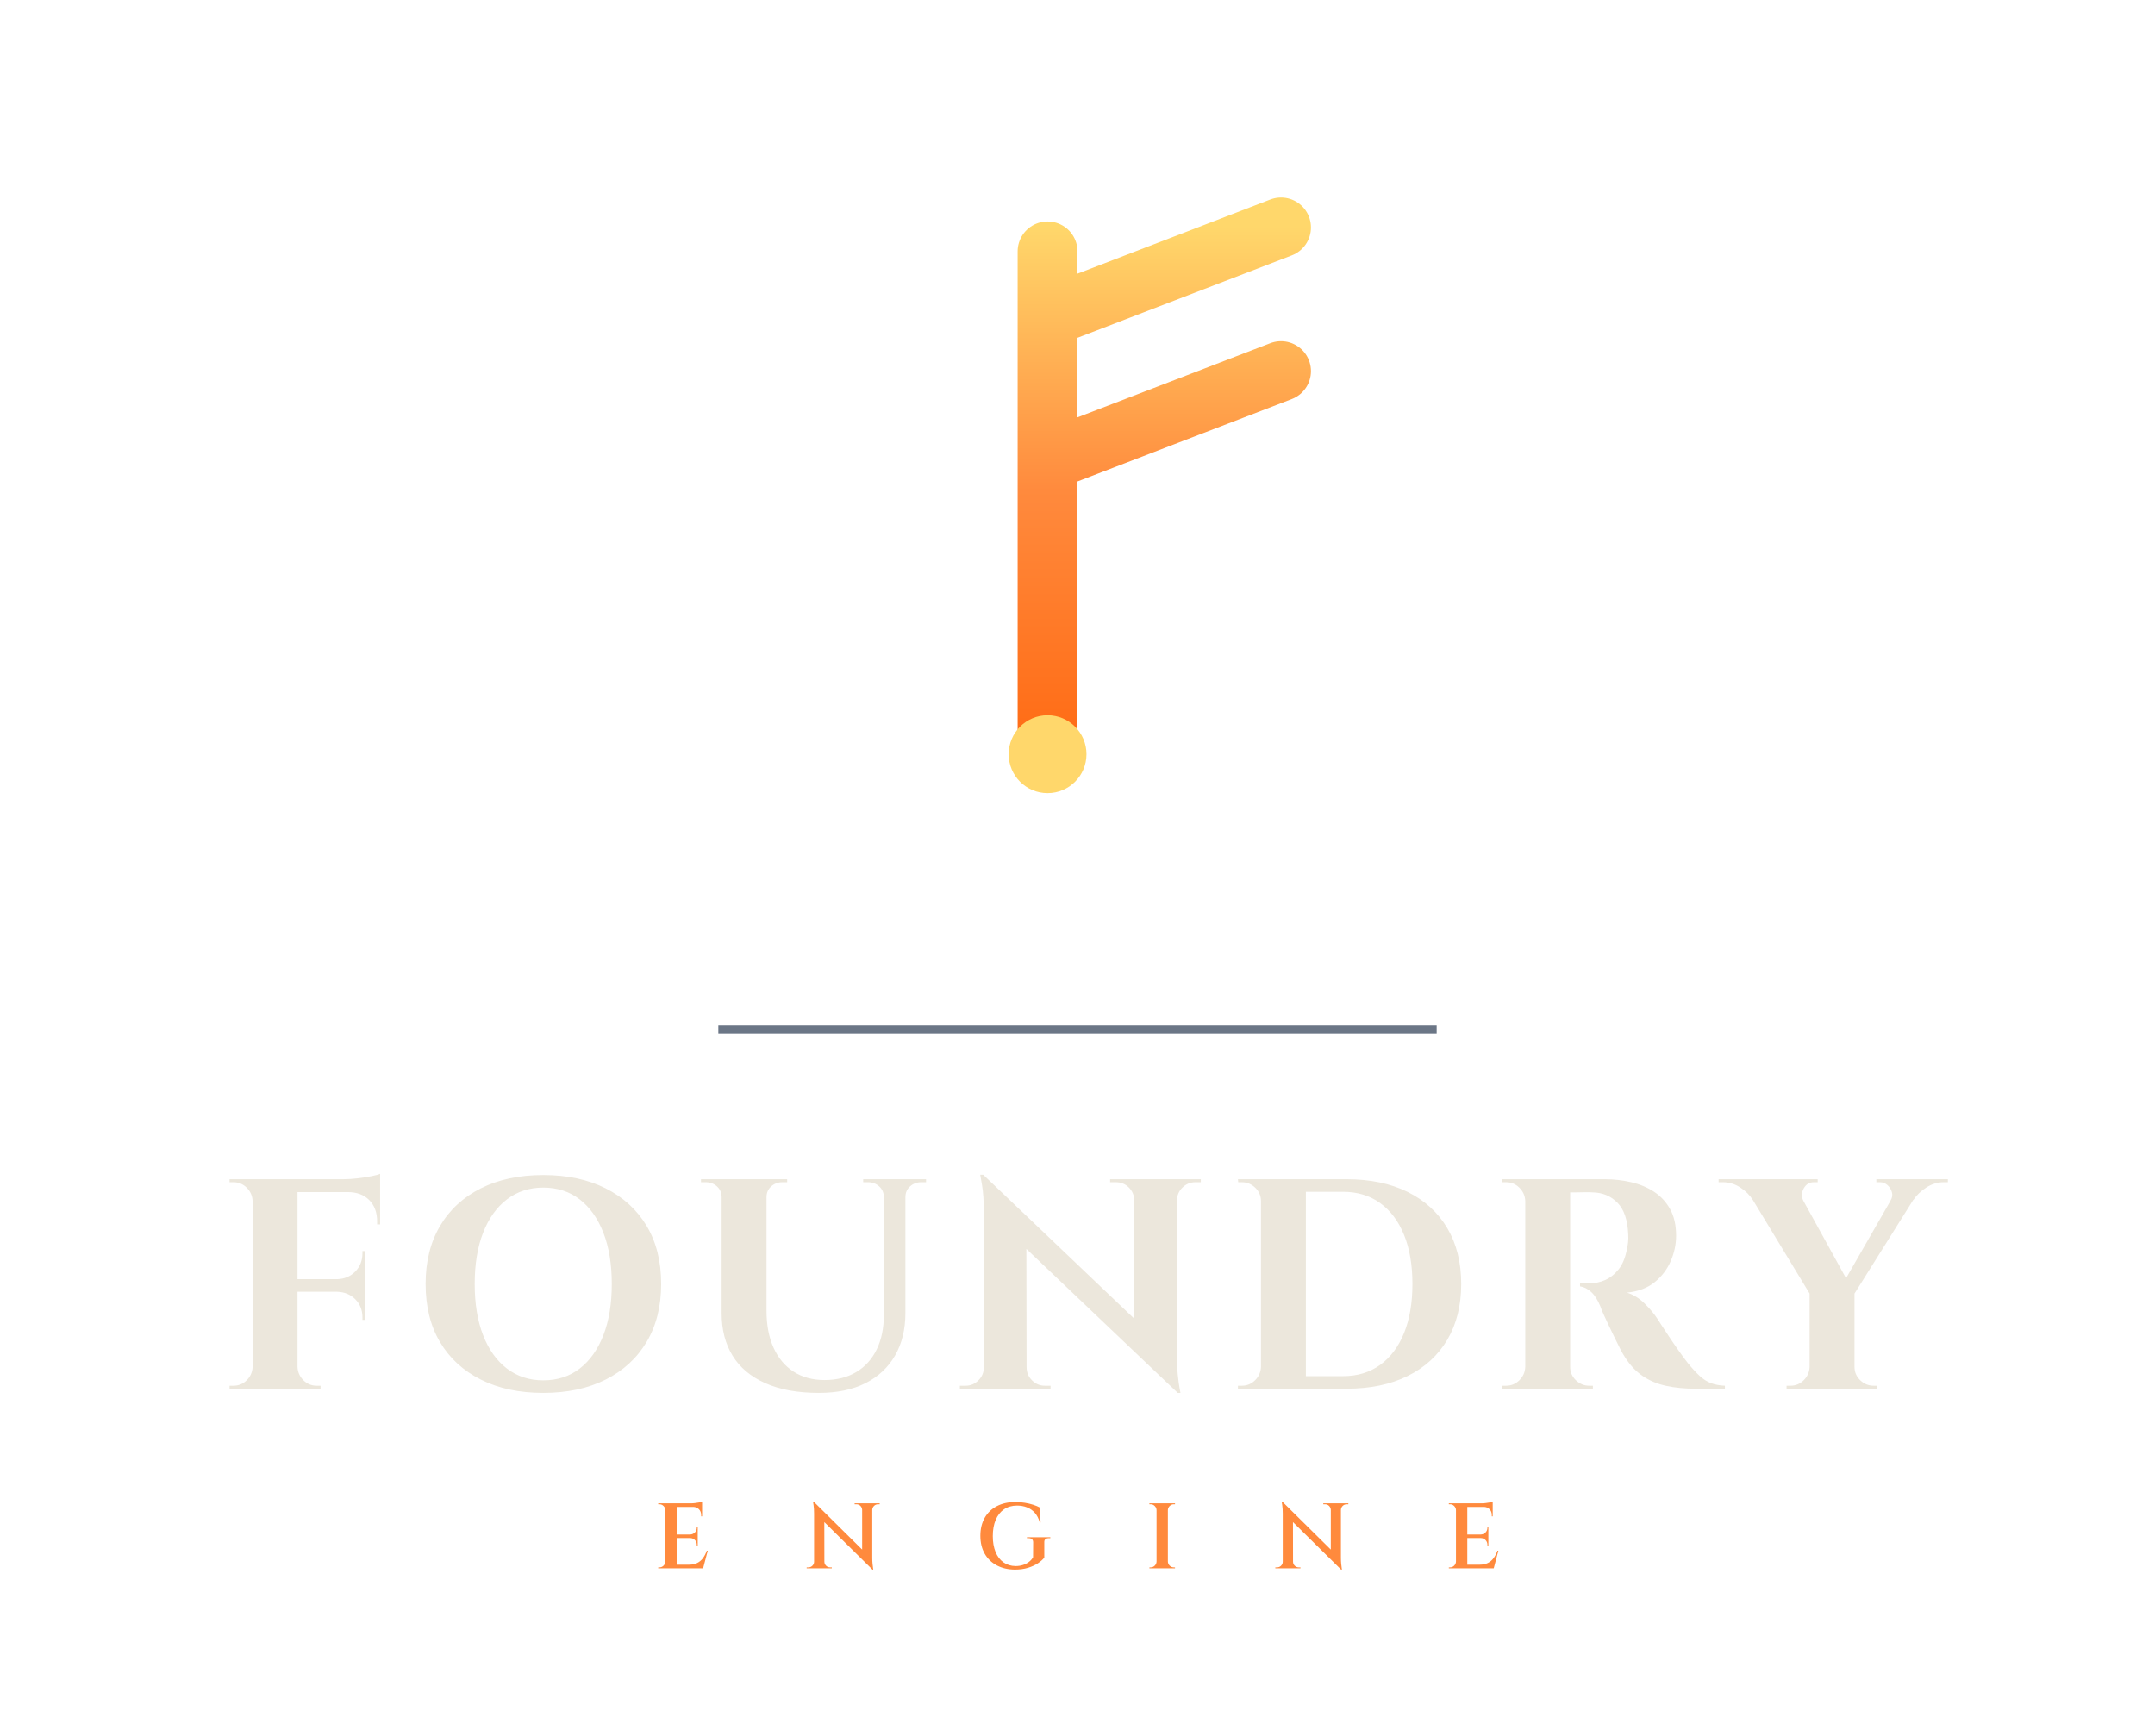
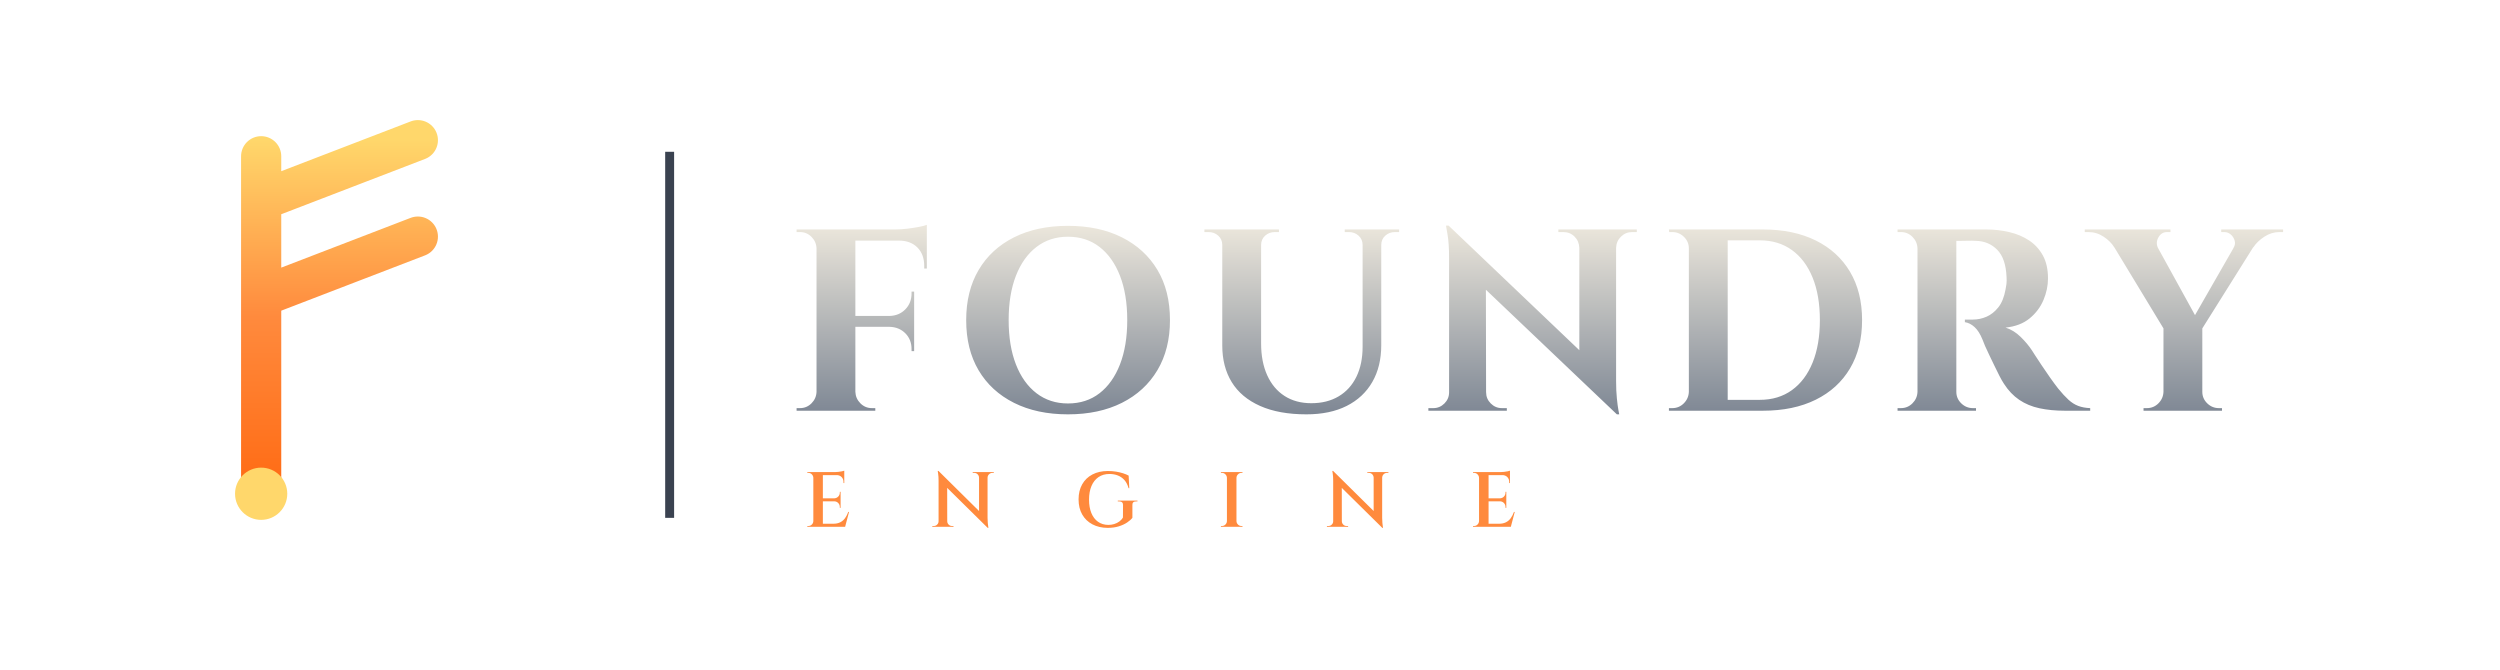
- <svg xmlns="http://www.w3.org/2000/svg" aria-label="Foundry Engine" viewBox="0 0 360 290">
+ <svg xmlns="http://www.w3.org/2000/svg" aria-label="Foundry Engine" viewBox="0 0 560 150">
  <defs>
    <linearGradient id="a" x1="0" x2="0" y1="0" y2="1">
      <stop offset="0" stop-color="#ffd76b" />
      <stop offset=".5" stop-color="#ff8a3d" />
      <stop offset="1" stop-color="#ff6a13" />
    </linearGradient>
+     <linearGradient id="b" x1="0" x2="0" y1="0" y2="1">
+       <stop offset="0" stop-color="#ece7dc" />
+       <stop offset="1" stop-color="#7e8794" />
+     </linearGradient>
  </defs>
-   <g transform="translate(130 22)">
+   <g transform="matrix(.9 0 0 .9 18 17)">
    <path fill="none" stroke="url(#a)" stroke-linecap="round" stroke-linejoin="round" stroke-width="10" d="M45 20 45 104M45 31 84 16M45 55 84 40" />
    <circle cx="45" cy="104" r="6.5" fill="#ffd76b" />
  </g>
-   <path stroke="#6b7686" stroke-width="1.5" d="M120 172 240 172" />
-   <path fill="#ece7dc" d="M 11.9 -70 L 26.9 -70 L 26.9 0 L 11.9 0 L 11.9 -70 M 26.6 -36.6 L 49.6 -36.6 L 49.6 -32.4 L 26.6 -32.4 L 26.6 -36.6 M 26.6 -70 L 54.5 -70 L 54.5 -65.7 L 26.6 -65.7 L 26.6 -70 M 40.1 -32.6 L 49.6 -32.6 L 49.6 -23 L 48.6 -23 L 48.6 -23.8 Q 48.6 -27.5 46.2 -29.9 Q 43.8 -32.3 40.1 -32.4 L 40.1 -32.4 L 40.1 -32.6 M 48.6 -46 L 49.6 -46 L 49.6 -36.4 L 40.1 -36.4 L 40.1 -36.6 Q 43.8 -36.7 46.2 -39.15 Q 48.6 -41.6 48.6 -45.3 L 48.6 -45.3 L 48.6 -46 M 43.7 -66 L 54.5 -66 L 54.5 -54.9 L 53.5 -54.9 L 53.5 -55.9 Q 53.5 -60.4 50.85 -63.05 Q 48.2 -65.7 43.7 -65.7 L 43.7 -65.7 L 43.7 -66 M 54.5 -71.8 L 54.5 -71.8 L 54.5 -68.9 L 42.3 -70 Q 44.5 -70 46.95 -70.3 Q 49.4 -70.6 51.5 -71 Q 53.6 -71.4 54.5 -71.8 M 11.9 -7.3 L 12.2 -7.3 L 12.2 0 L 4.2 0 L 4.2 -1 Q 4.2 -1 4.85 -1 Q 5.5 -1 5.5 -1 L 5.5 -1 Q 8.1 -1 9.95 -2.85 Q 11.8 -4.7 11.9 -7.3 L 11.9 -7.3 M 12.2 -70 L 12.2 -62.7 L 11.9 -62.7 Q 11.8 -65.3 9.95 -67.15 Q 8.1 -69 5.5 -69 L 5.5 -69 Q 5.5 -69 4.85 -69 Q 4.2 -69 4.2 -69 L 4.2 -69 L 4.2 -70 L 12.2 -70 M 26.6 0 L 26.6 -7.3 L 26.9 -7.3 Q 27 -4.7 28.85 -2.85 Q 30.7 -1 33.3 -1 L 33.3 -1 Q 33.3 -1 33.9 -1 Q 34.5 -1 34.6 -1 L 34.6 -1 L 34.6 0 L 26.6 0 M 109 -71.4 L 109 -71.4 Q 121 -71.4 129.85 -66.95 Q 138.7 -62.5 143.55 -54.4 Q 148.4 -46.3 148.4 -35 L 148.4 -35 Q 148.4 -23.8 143.55 -15.65 Q 138.7 -7.5 129.85 -3.05 Q 121 1.4 109 1.4 L 109 1.4 Q 97 1.4 88.15 -3.05 Q 79.3 -7.5 74.5 -15.6 Q 69.7 -23.7 69.7 -35 L 69.7 -35 Q 69.7 -46.2 74.5 -54.35 Q 79.3 -62.5 88.15 -66.95 Q 97 -71.4 109 -71.4 M 109 -2.8 L 109 -2.8 Q 116.1 -2.8 121.2 -6.75 Q 126.3 -10.7 129.1 -17.9 Q 131.9 -25.1 131.9 -35 L 131.9 -35 Q 131.9 -44.9 129.1 -52.1 Q 126.3 -59.3 121.2 -63.25 Q 116.1 -67.2 109 -67.2 L 109 -67.2 Q 102 -67.2 96.85 -63.25 Q 91.7 -59.3 88.9 -52.1 Q 86.1 -44.9 86.1 -35 L 86.1 -35 Q 86.1 -25.1 88.9 -17.9 Q 91.7 -10.7 96.85 -6.75 Q 102 -2.8 109 -2.8 M 168.6 -70 L 183.6 -70 L 183.6 -26 Q 183.6 -18.9 185.95 -13.7 Q 188.3 -8.5 192.65 -5.7 Q 197 -2.9 203 -2.9 L 203 -2.9 Q 209.1 -2.9 213.55 -5.55 Q 218 -8.2 220.4 -13.1 Q 222.8 -18 222.8 -24.7 L 222.8 -24.7 L 222.8 -70 L 230 -70 L 230 -25.3 Q 230 -17.1 226.55 -11.1 Q 223.1 -5.1 216.65 -1.85 Q 210.2 1.4 201.1 1.4 L 201.1 1.4 Q 190.5 1.4 183.2 -1.85 Q 175.9 -5.1 172.25 -11.05 Q 168.6 -17 168.6 -25.2 L 168.6 -25.2 L 168.6 -70 M 161.7 -70 L 168.9 -70 L 168.9 -64 L 168.6 -64 Q 168.6 -66.2 167.05 -67.6 Q 165.5 -69 163.3 -69 L 163.3 -69 Q 163.3 -69 162.5 -69 Q 161.7 -69 161.7 -69 L 161.7 -69 L 161.7 -70 M 183.4 -70 L 190.5 -70 L 190.5 -69 Q 190.5 -69 189.7 -69 Q 188.9 -69 188.9 -69 L 188.9 -69 Q 186.7 -69 185.15 -67.6 Q 183.6 -66.2 183.6 -64 L 183.6 -64 L 183.4 -64 L 183.4 -70 M 215.9 -70 L 223.1 -70 L 223.1 -64 L 222.8 -64 Q 222.8 -66.2 221.25 -67.6 Q 219.7 -69 217.5 -69 L 217.5 -69 Q 217.5 -69 216.7 -69 Q 215.9 -69 215.9 -69 L 215.9 -69 L 215.9 -70 M 229.8 -70 L 236.9 -70 L 236.9 -69 Q 236.9 -69 236.1 -69 Q 235.3 -69 235.3 -69 L 235.3 -69 Q 233.1 -69 231.55 -67.6 Q 230 -66.2 230 -64 L 230 -64 L 229.8 -64 L 229.8 -70 M 257.2 -59.3 L 256 -71.5 L 319.8 -10.7 L 321 1.4 L 257.2 -59.3 M 256.2 -7.1 L 256.5 -7.1 L 256.5 0 L 248.2 0 L 248.2 -1 Q 248.2 -1 249.1 -1 Q 250 -1 250.1 -1 L 250.1 -1 Q 252.6 -1 254.4 -2.8 Q 256.2 -4.6 256.2 -7.1 L 256.2 -7.1 M 270.2 -7.1 L 270.5 -7.1 Q 270.5 -4.6 272.3 -2.8 Q 274.1 -1 276.6 -1 L 276.6 -1 Q 276.7 -1 277.6 -1 Q 278.5 -1 278.5 -1 L 278.5 -1 L 278.5 0 L 270.2 0 L 270.2 -7.1 M 255 -71.5 L 256 -71.5 L 270.4 -56.2 L 270.5 0 L 256.2 0 L 256.2 -59 Q 256.2 -64.6 255.6 -68.05 Q 255 -71.5 255 -71.5 L 255 -71.5 M 306.5 -70 L 320.7 -70 L 320.7 -11.4 Q 320.7 -7.7 321 -4.75 Q 321.3 -1.8 321.6 -0.2 Q 321.9 1.4 321.9 1.4 L 321.9 1.4 L 321 1.4 L 306.5 -14.8 L 306.5 -70 M 320.4 -70 L 328.7 -70 L 328.7 -69 Q 328.7 -69 327.8 -69 Q 326.9 -69 326.9 -69 L 326.9 -69 Q 324.4 -69 322.6 -67.25 Q 320.8 -65.5 320.7 -62.9 L 320.7 -62.9 L 320.4 -62.9 L 320.4 -70 M 298.4 -69 L 298.4 -70 L 306.7 -70 L 306.7 -62.9 L 306.5 -62.9 Q 306.4 -65.5 304.65 -67.25 Q 302.9 -69 300.3 -69 L 300.3 -69 Q 300.3 -69 299.4 -69 Q 298.5 -69 298.4 -69 L 298.4 -69 M 352.5 -70 L 377.4 -70 Q 389.2 -70 397.8 -65.75 Q 406.4 -61.5 411.05 -53.65 Q 415.7 -45.8 415.7 -35 L 415.7 -35 Q 415.7 -24.2 411.05 -16.35 Q 406.4 -8.5 397.8 -4.25 Q 389.2 0 377.4 0 L 377.4 0 L 353.6 0 L 353.5 -4.2 Q 356.4 -4.2 359.55 -4.2 Q 362.7 -4.2 365.7 -4.2 Q 368.7 -4.2 371.05 -4.2 Q 373.4 -4.2 374.8 -4.2 Q 376.2 -4.2 376.2 -4.2 L 376.2 -4.2 Q 383.4 -4.2 388.6 -7.95 Q 393.8 -11.7 396.6 -18.6 Q 399.4 -25.5 399.4 -35 L 399.4 -35 Q 399.4 -44.5 396.6 -51.4 Q 393.8 -58.3 388.6 -62.05 Q 383.4 -65.8 376.2 -65.8 L 376.2 -65.8 Q 376.2 -65.8 374.75 -65.8 Q 373.3 -65.8 370.8 -65.8 Q 368.3 -65.8 365.2 -65.8 Q 362.1 -65.8 358.8 -65.8 Q 355.5 -65.8 352.5 -65.8 L 352.5 -65.8 L 352.5 -70 M 348.8 -70 L 363.8 -70 L 363.8 0 L 348.8 0 L 348.8 -70 M 348.8 -7.3 L 349.1 -7.3 L 349.1 0 L 341.1 0 L 341.1 -1 Q 341.1 -1 341.75 -1 Q 342.4 -1 342.4 -1 L 342.4 -1 Q 345 -1 346.85 -2.85 Q 348.7 -4.7 348.8 -7.3 L 348.8 -7.3 M 349.1 -70 L 349.1 -62.7 L 348.8 -62.7 Q 348.8 -65.3 346.9 -67.15 Q 345 -69 342.4 -69 L 342.4 -69 Q 342.4 -69 341.8 -69 Q 341.2 -69 341.2 -69 L 341.2 -69 L 341.1 -70 L 349.1 -70 M 450.8 -70 L 450.8 -70 L 463.7 -70 Q 468.2 -70 472.5 -69 Q 476.8 -68 480.15 -65.8 Q 483.5 -63.6 485.5 -60 Q 487.5 -56.4 487.5 -51.1 L 487.5 -51.1 Q 487.5 -46.9 485.75 -42.75 Q 484 -38.6 480.4 -35.65 Q 476.8 -32.7 471.1 -32.1 L 471.1 -32.1 Q 474.3 -31.1 476.95 -28.5 Q 479.6 -25.9 481.3 -23.3 L 481.3 -23.3 Q 481.4 -23.1 482.45 -21.5 Q 483.5 -19.9 485.05 -17.55 Q 486.6 -15.2 488.3 -12.8 Q 490 -10.4 491.4 -8.6 L 491.4 -8.6 Q 493.6 -5.9 495.4 -4.25 Q 497.2 -2.6 499.2 -1.85 Q 501.2 -1.1 503.8 -1 L 503.8 -1 L 503.8 0 L 494 0 Q 488.6 0 484.2 -0.95 Q 479.8 -1.9 476.4 -4.2 Q 473 -6.5 470.5 -10.4 L 470.5 -10.4 Q 469.7 -11.6 468.75 -13.45 Q 467.8 -15.3 466.8 -17.4 Q 465.8 -19.5 464.85 -21.45 Q 463.9 -23.4 463.2 -25 Q 462.5 -26.6 462.2 -27.5 L 462.2 -27.5 Q 460.9 -30.7 459.15 -32.3 Q 457.4 -33.9 455.4 -34.2 L 455.4 -34.2 L 455.4 -35.2 Q 455.7 -35.2 456.6 -35.2 Q 457.5 -35.2 458.5 -35.2 L 458.5 -35.2 Q 461.2 -35.2 463.75 -36.3 Q 466.3 -37.4 468.3 -39.9 Q 470.3 -42.4 471.1 -46.8 L 471.1 -46.8 Q 471.3 -47.7 471.45 -48.9 Q 471.6 -50.1 471.5 -51.6 L 471.5 -51.6 Q 471.2 -58.8 467.9 -62.15 Q 464.6 -65.5 459.7 -65.6 L 459.7 -65.6 Q 458.3 -65.7 456.65 -65.65 Q 455 -65.6 453.65 -65.6 Q 452.3 -65.6 451.8 -65.6 L 451.8 -65.6 Q 451.8 -65.7 451.55 -66.75 Q 451.3 -67.8 451.05 -68.9 Q 450.8 -70 450.8 -70 M 437.1 -70 L 452.1 -70 L 452.1 0 L 437.1 0 L 437.1 -70 M 437.1 -7.3 L 437.4 -7.3 L 437.4 0 L 429.4 0 L 429.4 -1 Q 429.5 -1 430.05 -1 Q 430.6 -1 430.7 -1 L 430.7 -1 Q 433.3 -1 435.15 -2.85 Q 437 -4.7 437.1 -7.3 L 437.1 -7.3 M 437.4 -70 L 437.4 -62.7 L 437.1 -62.7 Q 437 -65.3 435.15 -67.15 Q 433.3 -69 430.7 -69 L 430.7 -69 Q 430.6 -69 430.05 -69 Q 429.5 -69 429.4 -69 L 429.4 -69 L 429.4 -70 L 437.4 -70 M 451.8 0 L 451.8 -7.3 L 452.1 -7.3 Q 452.1 -4.7 454 -2.85 Q 455.9 -1 458.5 -1 L 458.5 -1 Q 458.7 -1 459.2 -1 Q 459.7 -1 459.7 -1 L 459.7 -1 L 459.7 0 L 451.8 0 M 509 -69.9 L 526.1 -69.9 L 546.6 -32.7 L 532.4 -31.3 L 509 -69.9 M 532.1 -32.2 L 547.1 -32.2 L 547.1 0 L 532.1 0 L 532.1 -32.2 M 541 -31.2 L 563.2 -69.9 L 571 -69.9 L 546.1 -30.2 L 541 -31.2 M 566.8 -63.1 L 559.1 -62.8 Q 560 -64.2 559.6 -65.65 Q 559.2 -67.1 558.1 -68.05 Q 557 -69 555.6 -69 L 555.6 -69 Q 555.6 -69 555 -69 Q 554.4 -69 554.4 -69 L 554.4 -69 L 554.4 -70 L 578.3 -70 L 578.3 -69 L 576.9 -69 Q 573.8 -69 571.05 -67.2 Q 568.3 -65.4 566.8 -63.1 L 566.8 -63.1 M 530 -62.8 L 530 -62.8 L 513.1 -63.1 Q 511.7 -65.4 509 -67.2 Q 506.3 -69 503.1 -69 L 503.1 -69 L 501.7 -69 L 501.7 -70 L 534.8 -70 L 534.8 -69 Q 534.8 -69 534.15 -69 Q 533.5 -69 533.5 -69 L 533.5 -69 Q 531.3 -69 530.15 -66.95 Q 529 -64.9 530 -62.8 M 532.1 -7.3 L 532.4 -7.3 L 532.4 0 L 524.4 0 L 524.4 -1 Q 524.4 -1 525 -1 Q 525.6 -1 525.7 -1 L 525.7 -1 Q 528.3 -1 530.15 -2.85 Q 532 -4.7 532.1 -7.3 L 532.1 -7.3 M 546.8 0 L 546.8 -7.3 L 547.1 -7.3 Q 547.1 -4.7 549 -2.85 Q 550.9 -1 553.5 -1 L 553.5 -1 Q 553.5 -1 554.1 -1 Q 554.7 -1 554.7 -1 L 554.7 -1 L 554.7 0 L 546.8 0" transform="matrix(.5 0 0 .5 36.25 232)" />
-   <path fill="#ff8a3d" d="M 12.5 -70 L 24.7 -70 L 24.7 0 L 12.5 0 L 12.5 -70 M 24.4 -3.9 L 51.2 -3.9 L 52.9 0 L 24.4 0 L 24.4 -3.9 M 24.4 -36.4 L 47.4 -36.4 L 47.4 -32.6 L 24.4 -32.6 L 24.4 -36.4 M 24.4 -70 L 52.1 -70 L 52.1 -66.1 L 24.4 -66.1 L 24.4 -70 M 57.2 -19 L 58.2 -19 L 53.2 0 L 34.5 0 L 38.1 -3.9 Q 43.2 -3.9 46.9 -5.75 Q 50.6 -7.6 53.1 -11.05 Q 55.6 -14.5 57.2 -19 L 57.2 -19 M 39.1 -32.8 L 47.4 -32.8 L 47.4 -24.2 L 46.4 -24.2 L 46.4 -25.3 Q 46.4 -28.4 44.3 -30.5 Q 42.2 -32.6 39.1 -32.6 L 39.1 -32.6 L 39.1 -32.8 M 46.4 -44.8 L 47.4 -44.8 L 47.4 -36.2 L 39.1 -36.2 L 39.1 -36.4 Q 42.2 -36.5 44.3 -38.6 Q 46.4 -40.7 46.4 -43.8 L 46.4 -43.8 L 46.4 -44.8 M 42.3 -66.4 L 52.1 -66.4 L 52.1 -56 L 51.1 -56 L 51.1 -57.4 Q 51.1 -61.2 48.7 -63.65 Q 46.3 -66.1 42.3 -66.2 L 42.3 -66.2 L 42.3 -66.4 M 52.1 -71.8 L 52.1 -71.8 L 52.1 -68.9 L 39.9 -70 Q 42.1 -70 44.55 -70.3 Q 47 -70.6 49.1 -71 Q 51.2 -71.4 52.1 -71.8 M 12.5 -7.3 L 12.8 -7.3 L 12.8 0 L 4.8 0 L 4.8 -1 Q 4.8 -1 5.45 -1 Q 6.1 -1 6.1 -1 L 6.1 -1 Q 8.7 -1 10.55 -2.85 Q 12.4 -4.7 12.5 -7.3 L 12.5 -7.3 M 12.8 -70 L 12.8 -62.7 L 12.5 -62.7 Q 12.4 -65.3 10.55 -67.15 Q 8.7 -69 6.1 -69 L 6.1 -69 Q 6.1 -69 5.45 -69 Q 4.8 -69 4.8 -69 L 4.8 -69 L 4.8 -70 L 12.8 -70 M 173.8 -59.7 L 172.7 -71.5 L 234.6 -10.3 L 235.7 1.4 L 173.8 -59.7 M 172.8 -7.1 L 173.1 -7.1 L 173.1 0 L 164.8 0 L 164.8 -1 Q 164.8 -1 165.7 -1 Q 166.6 -1 166.7 -1 L 166.7 -1 Q 169.2 -1 171 -2.8 Q 172.8 -4.6 172.8 -7.1 L 172.8 -7.1 M 183.6 -7.1 L 183.9 -7.1 Q 183.9 -4.6 185.7 -2.8 Q 187.5 -1 190 -1 L 190 -1 Q 190.1 -1 191 -1 Q 191.9 -1 191.9 -1 L 191.9 -1 L 191.9 0 L 183.6 0 L 183.6 -7.1 M 171.7 -71.5 L 172.7 -71.5 L 183.8 -59.4 L 183.9 0 L 172.8 0 L 172.8 -59 Q 172.8 -64.4 172.25 -67.95 Q 171.7 -71.5 171.7 -71.5 L 171.7 -71.5 M 224.6 -70 L 235.5 -70 L 235.5 -11.4 Q 235.5 -7.8 235.8 -4.9 Q 236.1 -2 236.35 -0.3 Q 236.6 1.4 236.6 1.4 L 236.6 1.4 L 235.7 1.4 L 224.6 -11.1 L 224.6 -70 M 235.2 -70 L 243.5 -70 L 243.5 -69 Q 243.5 -69 242.6 -69 Q 241.7 -69 241.7 -69 L 241.7 -69 Q 239.2 -69 237.4 -67.25 Q 235.6 -65.5 235.5 -62.9 L 235.5 -62.9 L 235.2 -62.9 L 235.2 -70 M 216.5 -69 L 216.5 -70 L 224.8 -70 L 224.8 -62.9 L 224.6 -62.9 Q 224.5 -65.5 222.75 -67.25 Q 221 -69 218.4 -69 L 218.4 -69 Q 218.4 -69 217.5 -69 Q 216.6 -69 216.5 -69 L 216.5 -69 M 420.9 -28 L 420.9 -28 L 420.9 -11.5 Q 418.6 -8.5 414.15 -5.5 Q 409.7 -2.5 403.4 -0.55 Q 397.1 1.4 389.1 1.4 L 389.1 1.4 Q 378.1 1.3 369.7 -3.15 Q 361.3 -7.6 356.65 -15.75 Q 352 -23.9 352 -35.1 L 352 -35.1 Q 352 -46.1 356.6 -54.3 Q 361.2 -62.5 369.7 -66.95 Q 378.2 -71.4 389.5 -71.4 L 389.5 -71.4 Q 395 -71.4 399.95 -70.6 Q 404.9 -69.8 409.05 -68.45 Q 413.2 -67.1 416.1 -65.5 L 416.1 -65.5 L 416.9 -49.4 L 416 -49.4 Q 414.2 -55.9 410.65 -59.85 Q 407.1 -63.8 402.2 -65.7 Q 397.3 -67.6 391.6 -67.6 L 391.6 -67.6 Q 383.3 -67.6 377.45 -63.55 Q 371.6 -59.5 368.5 -52.15 Q 365.4 -44.8 365.4 -34.7 L 365.4 -34.7 Q 365.4 -24.9 368.35 -17.65 Q 371.3 -10.4 376.85 -6.45 Q 382.4 -2.5 390 -2.4 L 390 -2.4 Q 394 -2.4 397.6 -3.5 Q 401.2 -4.6 404.15 -6.75 Q 407.1 -8.9 408.8 -11.9 L 408.8 -11.9 L 408.9 -28 Q 408.9 -32.5 403.8 -32.5 L 403.8 -32.5 L 402.2 -32.5 L 402.2 -33.5 L 427.4 -33.5 L 427.4 -32.5 L 425.9 -32.5 Q 420.7 -32.5 420.9 -28 M 541.9 -70 L 554.1 -70 L 554.1 0 L 541.9 0 L 541.9 -70 M 541.9 -7.3 L 542.2 -7.3 L 542.2 0 L 534.2 0 L 534.2 -1 Q 534.2 -1 534.85 -1 Q 535.5 -1 535.5 -1 L 535.5 -1 Q 538.1 -1 539.95 -2.85 Q 541.8 -4.7 541.9 -7.3 L 541.9 -7.3 M 542.2 -70 L 542.2 -62.7 L 541.9 -62.7 Q 541.8 -65.3 539.95 -67.15 Q 538.1 -69 535.5 -69 L 535.5 -69 Q 535.5 -69 534.85 -69 Q 534.2 -69 534.2 -69 L 534.2 -69 L 534.2 -70 L 542.2 -70 M 553.8 0 L 553.8 -7.3 L 554.1 -7.3 Q 554.2 -4.7 556.05 -2.85 Q 557.9 -1 560.5 -1 L 560.5 -1 Q 560.5 -1 561.1 -1 Q 561.7 -1 561.8 -1 L 561.8 -1 L 561.8 0 L 553.8 0 M 554.1 -62.7 L 553.8 -62.7 L 553.8 -70 L 561.8 -70 L 561.8 -69 Q 561.7 -69 561.1 -69 Q 560.5 -69 560.5 -69 L 560.5 -69 Q 557.9 -69 556.05 -67.15 Q 554.2 -65.3 554.1 -62.7 L 554.1 -62.7 M 678.9 -59.7 L 677.8 -71.5 L 739.7 -10.3 L 740.8 1.4 L 678.9 -59.7 M 677.9 -7.1 L 678.2 -7.1 L 678.2 0 L 669.9 0 L 669.9 -1 Q 669.9 -1 670.8 -1 Q 671.7 -1 671.8 -1 L 671.8 -1 Q 674.3 -1 676.1 -2.8 Q 677.9 -4.6 677.9 -7.1 L 677.9 -7.1 M 688.7 -7.1 L 689 -7.1 Q 689 -4.6 690.8 -2.8 Q 692.6 -1 695.1 -1 L 695.1 -1 Q 695.2 -1 696.1 -1 Q 697 -1 697 -1 L 697 -1 L 697 0 L 688.7 0 L 688.7 -7.1 M 676.8 -71.5 L 677.8 -71.5 L 688.9 -59.4 L 689 0 L 677.9 0 L 677.9 -59 Q 677.9 -64.4 677.35 -67.95 Q 676.8 -71.5 676.8 -71.5 L 676.8 -71.5 M 729.7 -70 L 740.6 -70 L 740.6 -11.4 Q 740.6 -7.8 740.9 -4.9 Q 741.2 -2 741.45 -0.3 Q 741.7 1.4 741.7 1.4 L 741.7 1.4 L 740.8 1.4 L 729.7 -11.1 L 729.7 -70 M 740.3 -70 L 748.6 -70 L 748.6 -69 Q 748.6 -69 747.7 -69 Q 746.8 -69 746.8 -69 L 746.8 -69 Q 744.3 -69 742.5 -67.25 Q 740.7 -65.5 740.6 -62.9 L 740.6 -62.9 L 740.3 -62.9 L 740.3 -70 M 721.6 -69 L 721.6 -70 L 729.9 -70 L 729.9 -62.9 L 729.7 -62.9 Q 729.6 -65.5 727.85 -67.25 Q 726.1 -69 723.5 -69 L 723.5 -69 Q 723.5 -69 722.6 -69 Q 721.7 -69 721.6 -69 L 721.6 -69 M 864.6 -70 L 876.8 -70 L 876.8 0 L 864.6 0 L 864.6 -70 M 876.5 -3.9 L 903.3 -3.9 L 905 0 L 876.5 0 L 876.5 -3.9 M 876.5 -36.4 L 899.5 -36.4 L 899.5 -32.6 L 876.5 -32.6 L 876.5 -36.4 M 876.5 -70 L 904.2 -70 L 904.2 -66.1 L 876.5 -66.1 L 876.5 -70 M 909.3 -19 L 910.3 -19 L 905.3 0 L 886.6 0 L 890.2 -3.9 Q 895.3 -3.9 899 -5.75 Q 902.7 -7.6 905.2 -11.05 Q 907.7 -14.5 909.3 -19 L 909.3 -19 M 891.2 -32.8 L 899.5 -32.8 L 899.5 -24.2 L 898.5 -24.2 L 898.5 -25.3 Q 898.5 -28.4 896.4 -30.5 Q 894.3 -32.6 891.2 -32.6 L 891.2 -32.6 L 891.2 -32.8 M 898.5 -44.8 L 899.5 -44.8 L 899.5 -36.2 L 891.2 -36.2 L 891.2 -36.4 Q 894.3 -36.5 896.4 -38.6 Q 898.5 -40.7 898.5 -43.8 L 898.5 -43.8 L 898.5 -44.8 M 894.4 -66.4 L 904.2 -66.4 L 904.2 -56 L 903.2 -56 L 903.2 -57.4 Q 903.2 -61.2 900.8 -63.65 Q 898.4 -66.1 894.4 -66.2 L 894.4 -66.2 L 894.4 -66.4 M 904.2 -71.8 L 904.2 -71.8 L 904.2 -68.9 L 892 -70 Q 894.2 -70 896.65 -70.3 Q 899.1 -70.6 901.2 -71 Q 903.3 -71.4 904.2 -71.8 M 864.6 -7.3 L 864.9 -7.3 L 864.9 0 L 856.9 0 L 856.9 -1 Q 856.9 -1 857.55 -1 Q 858.2 -1 858.2 -1 L 858.2 -1 Q 860.8 -1 862.65 -2.85 Q 864.5 -4.7 864.6 -7.3 L 864.6 -7.3 M 864.9 -70 L 864.9 -62.7 L 864.6 -62.7 Q 864.5 -65.3 862.65 -67.15 Q 860.8 -69 858.2 -69 L 858.2 -69 Q 858.2 -69 857.55 -69 Q 856.9 -69 856.9 -69 L 856.9 -69 L 856.9 -70 L 864.9 -70" transform="translate(109.212 262)scale(.155)" />
+   <path stroke="#3a4250" stroke-width="2" d="M150 34 150 116" />
+   <path fill="url(#b)" d="M 11.9 -70 L 26.9 -70 L 26.9 0 L 11.9 0 L 11.9 -70 M 26.6 -36.6 L 49.6 -36.6 L 49.6 -32.4 L 26.6 -32.4 L 26.6 -36.6 M 26.6 -70 L 54.5 -70 L 54.5 -65.7 L 26.6 -65.7 L 26.6 -70 M 40.1 -32.6 L 49.6 -32.6 L 49.6 -23 L 48.6 -23 L 48.6 -23.8 Q 48.6 -27.5 46.2 -29.9 Q 43.8 -32.3 40.1 -32.4 L 40.1 -32.4 L 40.1 -32.6 M 48.6 -46 L 49.6 -46 L 49.6 -36.4 L 40.1 -36.4 L 40.1 -36.6 Q 43.8 -36.7 46.2 -39.15 Q 48.6 -41.6 48.6 -45.3 L 48.6 -45.3 L 48.6 -46 M 43.7 -66 L 54.5 -66 L 54.5 -54.9 L 53.5 -54.9 L 53.5 -55.9 Q 53.5 -60.4 50.85 -63.05 Q 48.2 -65.7 43.7 -65.7 L 43.7 -65.7 L 43.7 -66 M 54.5 -71.8 L 54.5 -71.8 L 54.5 -68.9 L 42.3 -70 Q 44.5 -70 46.95 -70.3 Q 49.4 -70.6 51.5 -71 Q 53.6 -71.4 54.5 -71.8 M 11.9 -7.3 L 12.2 -7.3 L 12.2 0 L 4.2 0 L 4.2 -1 Q 4.2 -1 4.85 -1 Q 5.5 -1 5.5 -1 L 5.5 -1 Q 8.1 -1 9.95 -2.85 Q 11.8 -4.7 11.9 -7.3 L 11.9 -7.3 M 12.2 -70 L 12.2 -62.7 L 11.9 -62.7 Q 11.8 -65.3 9.95 -67.15 Q 8.1 -69 5.5 -69 L 5.5 -69 Q 5.5 -69 4.85 -69 Q 4.2 -69 4.2 -69 L 4.2 -69 L 4.2 -70 L 12.2 -70 M 26.6 0 L 26.6 -7.3 L 26.9 -7.3 Q 27 -4.7 28.85 -2.85 Q 30.7 -1 33.3 -1 L 33.3 -1 Q 33.3 -1 33.9 -1 Q 34.5 -1 34.6 -1 L 34.6 -1 L 34.6 0 L 26.6 0 M 109 -71.4 L 109 -71.4 Q 121 -71.4 129.85 -66.95 Q 138.7 -62.5 143.55 -54.4 Q 148.4 -46.3 148.4 -35 L 148.4 -35 Q 148.4 -23.8 143.55 -15.65 Q 138.7 -7.5 129.85 -3.05 Q 121 1.4 109 1.4 L 109 1.4 Q 97 1.4 88.15 -3.05 Q 79.3 -7.5 74.5 -15.6 Q 69.7 -23.7 69.7 -35 L 69.7 -35 Q 69.7 -46.2 74.5 -54.35 Q 79.3 -62.5 88.15 -66.95 Q 97 -71.4 109 -71.4 M 109 -2.8 L 109 -2.8 Q 116.1 -2.8 121.2 -6.75 Q 126.3 -10.7 129.1 -17.9 Q 131.9 -25.1 131.9 -35 L 131.9 -35 Q 131.9 -44.9 129.1 -52.1 Q 126.3 -59.3 121.2 -63.25 Q 116.1 -67.2 109 -67.2 L 109 -67.2 Q 102 -67.2 96.85 -63.25 Q 91.7 -59.3 88.9 -52.1 Q 86.1 -44.9 86.1 -35 L 86.1 -35 Q 86.1 -25.1 88.9 -17.9 Q 91.7 -10.7 96.85 -6.75 Q 102 -2.8 109 -2.8 M 168.6 -70 L 183.6 -70 L 183.6 -26 Q 183.6 -18.9 185.95 -13.7 Q 188.3 -8.5 192.65 -5.7 Q 197 -2.9 203 -2.9 L 203 -2.9 Q 209.1 -2.9 213.55 -5.55 Q 218 -8.2 220.4 -13.1 Q 222.8 -18 222.8 -24.7 L 222.8 -24.7 L 222.8 -70 L 230 -70 L 230 -25.3 Q 230 -17.1 226.55 -11.1 Q 223.1 -5.1 216.65 -1.85 Q 210.2 1.4 201.1 1.4 L 201.1 1.4 Q 190.5 1.4 183.2 -1.85 Q 175.9 -5.1 172.25 -11.05 Q 168.6 -17 168.6 -25.2 L 168.6 -25.2 L 168.6 -70 M 161.7 -70 L 168.9 -70 L 168.9 -64 L 168.6 -64 Q 168.6 -66.2 167.05 -67.6 Q 165.5 -69 163.3 -69 L 163.3 -69 Q 163.3 -69 162.5 -69 Q 161.7 -69 161.7 -69 L 161.7 -69 L 161.7 -70 M 183.4 -70 L 190.5 -70 L 190.5 -69 Q 190.5 -69 189.7 -69 Q 188.9 -69 188.9 -69 L 188.9 -69 Q 186.7 -69 185.15 -67.6 Q 183.6 -66.2 183.6 -64 L 183.6 -64 L 183.4 -64 L 183.4 -70 M 215.9 -70 L 223.1 -70 L 223.1 -64 L 222.8 -64 Q 222.8 -66.2 221.25 -67.6 Q 219.7 -69 217.5 -69 L 217.5 -69 Q 217.5 -69 216.7 -69 Q 215.9 -69 215.9 -69 L 215.9 -69 L 215.9 -70 M 229.8 -70 L 236.9 -70 L 236.9 -69 Q 236.9 -69 236.1 -69 Q 235.3 -69 235.3 -69 L 235.3 -69 Q 233.1 -69 231.55 -67.6 Q 230 -66.2 230 -64 L 230 -64 L 229.8 -64 L 229.8 -70 M 257.2 -59.3 L 256 -71.5 L 319.8 -10.7 L 321 1.4 L 257.2 -59.3 M 256.2 -7.1 L 256.5 -7.1 L 256.5 0 L 248.2 0 L 248.2 -1 Q 248.2 -1 249.1 -1 Q 250 -1 250.1 -1 L 250.1 -1 Q 252.6 -1 254.4 -2.8 Q 256.2 -4.6 256.2 -7.1 L 256.2 -7.1 M 270.2 -7.1 L 270.5 -7.1 Q 270.5 -4.6 272.3 -2.8 Q 274.1 -1 276.6 -1 L 276.6 -1 Q 276.7 -1 277.6 -1 Q 278.5 -1 278.5 -1 L 278.5 -1 L 278.5 0 L 270.2 0 L 270.2 -7.1 M 255 -71.5 L 256 -71.5 L 270.4 -56.2 L 270.5 0 L 256.2 0 L 256.2 -59 Q 256.2 -64.6 255.6 -68.05 Q 255 -71.5 255 -71.5 L 255 -71.5 M 306.5 -70 L 320.7 -70 L 320.7 -11.4 Q 320.7 -7.7 321 -4.75 Q 321.3 -1.8 321.6 -0.2 Q 321.9 1.4 321.9 1.4 L 321.9 1.4 L 321 1.4 L 306.5 -14.8 L 306.5 -70 M 320.4 -70 L 328.7 -70 L 328.7 -69 Q 328.7 -69 327.8 -69 Q 326.9 -69 326.9 -69 L 326.9 -69 Q 324.4 -69 322.6 -67.25 Q 320.8 -65.5 320.7 -62.9 L 320.7 -62.9 L 320.4 -62.9 L 320.4 -70 M 298.4 -69 L 298.4 -70 L 306.7 -70 L 306.7 -62.9 L 306.5 -62.9 Q 306.4 -65.5 304.65 -67.25 Q 302.9 -69 300.3 -69 L 300.3 -69 Q 300.3 -69 299.4 -69 Q 298.5 -69 298.4 -69 L 298.4 -69 M 352.5 -70 L 377.4 -70 Q 389.2 -70 397.8 -65.75 Q 406.4 -61.5 411.05 -53.65 Q 415.7 -45.8 415.7 -35 L 415.7 -35 Q 415.7 -24.2 411.05 -16.35 Q 406.4 -8.5 397.8 -4.25 Q 389.2 0 377.4 0 L 377.4 0 L 353.6 0 L 353.5 -4.2 Q 356.4 -4.2 359.55 -4.2 Q 362.7 -4.2 365.7 -4.2 Q 368.7 -4.2 371.05 -4.2 Q 373.4 -4.2 374.8 -4.2 Q 376.2 -4.2 376.2 -4.2 L 376.2 -4.2 Q 383.4 -4.2 388.6 -7.95 Q 393.8 -11.7 396.6 -18.6 Q 399.4 -25.5 399.4 -35 L 399.4 -35 Q 399.4 -44.5 396.6 -51.4 Q 393.8 -58.3 388.6 -62.05 Q 383.4 -65.8 376.2 -65.8 L 376.2 -65.8 Q 376.2 -65.8 374.75 -65.8 Q 373.3 -65.8 370.8 -65.8 Q 368.3 -65.8 365.2 -65.8 Q 362.1 -65.8 358.8 -65.8 Q 355.5 -65.8 352.5 -65.8 L 352.5 -65.8 L 352.5 -70 M 348.8 -70 L 363.8 -70 L 363.8 0 L 348.8 0 L 348.8 -70 M 348.8 -7.3 L 349.1 -7.3 L 349.1 0 L 341.1 0 L 341.1 -1 Q 341.1 -1 341.75 -1 Q 342.4 -1 342.4 -1 L 342.4 -1 Q 345 -1 346.85 -2.85 Q 348.7 -4.7 348.8 -7.3 L 348.8 -7.3 M 349.1 -70 L 349.1 -62.7 L 348.8 -62.7 Q 348.8 -65.3 346.9 -67.15 Q 345 -69 342.4 -69 L 342.4 -69 Q 342.4 -69 341.8 -69 Q 341.2 -69 341.2 -69 L 341.2 -69 L 341.1 -70 L 349.1 -70 M 450.8 -70 L 450.8 -70 L 463.7 -70 Q 468.2 -70 472.5 -69 Q 476.8 -68 480.15 -65.8 Q 483.5 -63.6 485.5 -60 Q 487.5 -56.4 487.5 -51.1 L 487.5 -51.1 Q 487.5 -46.9 485.75 -42.75 Q 484 -38.6 480.4 -35.65 Q 476.8 -32.7 471.1 -32.1 L 471.1 -32.1 Q 474.3 -31.1 476.95 -28.5 Q 479.6 -25.9 481.3 -23.3 L 481.3 -23.3 Q 481.4 -23.1 482.45 -21.5 Q 483.5 -19.9 485.05 -17.55 Q 486.6 -15.2 488.3 -12.8 Q 490 -10.4 491.4 -8.6 L 491.4 -8.6 Q 493.6 -5.9 495.4 -4.25 Q 497.2 -2.6 499.2 -1.85 Q 501.2 -1.1 503.8 -1 L 503.8 -1 L 503.8 0 L 494 0 Q 488.6 0 484.2 -0.95 Q 479.8 -1.9 476.4 -4.2 Q 473 -6.5 470.5 -10.4 L 470.5 -10.4 Q 469.7 -11.6 468.75 -13.45 Q 467.8 -15.3 466.8 -17.4 Q 465.8 -19.5 464.85 -21.45 Q 463.9 -23.4 463.2 -25 Q 462.5 -26.6 462.2 -27.5 L 462.2 -27.5 Q 460.9 -30.7 459.15 -32.3 Q 457.4 -33.9 455.4 -34.2 L 455.4 -34.2 L 455.4 -35.2 Q 455.7 -35.2 456.6 -35.2 Q 457.5 -35.2 458.5 -35.2 L 458.5 -35.2 Q 461.2 -35.2 463.75 -36.3 Q 466.3 -37.4 468.3 -39.9 Q 470.3 -42.4 471.1 -46.8 L 471.1 -46.8 Q 471.3 -47.7 471.45 -48.9 Q 471.6 -50.1 471.5 -51.6 L 471.5 -51.6 Q 471.2 -58.8 467.9 -62.15 Q 464.6 -65.5 459.7 -65.6 L 459.7 -65.6 Q 458.3 -65.7 456.65 -65.65 Q 455 -65.6 453.65 -65.6 Q 452.3 -65.6 451.8 -65.6 L 451.8 -65.6 Q 451.8 -65.7 451.55 -66.75 Q 451.3 -67.8 451.05 -68.9 Q 450.8 -70 450.8 -70 M 437.1 -70 L 452.1 -70 L 452.1 0 L 437.1 0 L 437.1 -70 M 437.1 -7.3 L 437.4 -7.3 L 437.4 0 L 429.4 0 L 429.4 -1 Q 429.5 -1 430.05 -1 Q 430.6 -1 430.7 -1 L 430.7 -1 Q 433.3 -1 435.15 -2.85 Q 437 -4.7 437.1 -7.3 L 437.1 -7.3 M 437.4 -70 L 437.4 -62.7 L 437.1 -62.7 Q 437 -65.3 435.15 -67.15 Q 433.3 -69 430.7 -69 L 430.7 -69 Q 430.6 -69 430.05 -69 Q 429.5 -69 429.4 -69 L 429.4 -69 L 429.4 -70 L 437.4 -70 M 451.8 0 L 451.8 -7.3 L 452.1 -7.3 Q 452.1 -4.7 454 -2.85 Q 455.9 -1 458.5 -1 L 458.5 -1 Q 458.7 -1 459.2 -1 Q 459.7 -1 459.7 -1 L 459.7 -1 L 459.7 0 L 451.8 0 M 509 -69.9 L 526.1 -69.9 L 546.6 -32.7 L 532.4 -31.3 L 509 -69.9 M 532.1 -32.2 L 547.1 -32.2 L 547.1 0 L 532.1 0 L 532.1 -32.2 M 541 -31.2 L 563.2 -69.9 L 571 -69.9 L 546.1 -30.2 L 541 -31.2 M 566.8 -63.1 L 559.1 -62.8 Q 560 -64.2 559.6 -65.65 Q 559.2 -67.1 558.1 -68.05 Q 557 -69 555.6 -69 L 555.6 -69 Q 555.6 -69 555 -69 Q 554.4 -69 554.4 -69 L 554.4 -69 L 554.4 -70 L 578.3 -70 L 578.3 -69 L 576.9 -69 Q 573.8 -69 571.05 -67.2 Q 568.3 -65.4 566.8 -63.1 L 566.8 -63.1 M 530 -62.8 L 530 -62.8 L 513.1 -63.1 Q 511.7 -65.4 509 -67.2 Q 506.3 -69 503.1 -69 L 503.1 -69 L 501.7 -69 L 501.7 -70 L 534.8 -70 L 534.8 -69 Q 534.8 -69 534.15 -69 Q 533.5 -69 533.5 -69 L 533.5 -69 Q 531.3 -69 530.15 -66.95 Q 529 -64.9 530 -62.8 M 532.1 -7.3 L 532.4 -7.3 L 532.4 0 L 524.4 0 L 524.4 -1 Q 524.4 -1 525 -1 Q 525.6 -1 525.7 -1 L 525.7 -1 Q 528.3 -1 530.15 -2.85 Q 532 -4.7 532.1 -7.3 L 532.1 -7.3 M 546.8 0 L 546.8 -7.3 L 547.1 -7.3 Q 547.1 -4.7 549 -2.85 Q 550.9 -1 553.5 -1 L 553.5 -1 Q 553.5 -1 554.1 -1 Q 554.7 -1 554.7 -1 L 554.7 -1 L 554.7 0 L 546.8 0" transform="matrix(.58 0 0 .58 176 92)" />
+   <path fill="#ff8a3d" d="M 12.5 -70 L 24.7 -70 L 24.7 0 L 12.5 0 L 12.5 -70 M 24.4 -3.9 L 51.2 -3.9 L 52.9 0 L 24.4 0 L 24.4 -3.9 M 24.4 -36.4 L 47.4 -36.4 L 47.4 -32.6 L 24.4 -32.6 L 24.4 -36.4 M 24.4 -70 L 52.1 -70 L 52.1 -66.1 L 24.4 -66.1 L 24.4 -70 M 57.2 -19 L 58.2 -19 L 53.2 0 L 34.5 0 L 38.1 -3.9 Q 43.2 -3.9 46.9 -5.75 Q 50.6 -7.6 53.1 -11.05 Q 55.6 -14.5 57.2 -19 L 57.2 -19 M 39.1 -32.8 L 47.4 -32.8 L 47.4 -24.2 L 46.4 -24.2 L 46.4 -25.3 Q 46.4 -28.4 44.3 -30.5 Q 42.2 -32.6 39.1 -32.6 L 39.1 -32.6 L 39.1 -32.8 M 46.4 -44.8 L 47.4 -44.8 L 47.4 -36.2 L 39.1 -36.2 L 39.1 -36.4 Q 42.2 -36.5 44.3 -38.6 Q 46.4 -40.7 46.4 -43.8 L 46.4 -43.8 L 46.4 -44.8 M 42.3 -66.4 L 52.1 -66.4 L 52.1 -56 L 51.1 -56 L 51.1 -57.4 Q 51.1 -61.2 48.7 -63.65 Q 46.3 -66.1 42.3 -66.2 L 42.3 -66.2 L 42.3 -66.4 M 52.1 -71.8 L 52.1 -71.8 L 52.1 -68.9 L 39.9 -70 Q 42.1 -70 44.55 -70.3 Q 47 -70.6 49.1 -71 Q 51.2 -71.4 52.1 -71.8 M 12.5 -7.3 L 12.8 -7.3 L 12.8 0 L 4.8 0 L 4.8 -1 Q 4.8 -1 5.45 -1 Q 6.1 -1 6.1 -1 L 6.1 -1 Q 8.7 -1 10.55 -2.85 Q 12.4 -4.7 12.5 -7.3 L 12.5 -7.3 M 12.8 -70 L 12.8 -62.7 L 12.5 -62.7 Q 12.4 -65.3 10.55 -67.15 Q 8.7 -69 6.1 -69 L 6.1 -69 Q 6.1 -69 5.45 -69 Q 4.8 -69 4.8 -69 L 4.8 -69 L 4.8 -70 L 12.8 -70 M 173.8 -59.7 L 172.7 -71.5 L 234.6 -10.3 L 235.7 1.4 L 173.8 -59.7 M 172.8 -7.1 L 173.1 -7.1 L 173.1 0 L 164.8 0 L 164.8 -1 Q 164.8 -1 165.7 -1 Q 166.6 -1 166.7 -1 L 166.7 -1 Q 169.2 -1 171 -2.8 Q 172.8 -4.6 172.8 -7.1 L 172.8 -7.1 M 183.6 -7.1 L 183.9 -7.1 Q 183.9 -4.6 185.7 -2.8 Q 187.5 -1 190 -1 L 190 -1 Q 190.1 -1 191 -1 Q 191.9 -1 191.9 -1 L 191.9 -1 L 191.9 0 L 183.6 0 L 183.6 -7.1 M 171.7 -71.5 L 172.7 -71.5 L 183.8 -59.4 L 183.9 0 L 172.8 0 L 172.8 -59 Q 172.8 -64.4 172.25 -67.95 Q 171.7 -71.5 171.7 -71.5 L 171.7 -71.5 M 224.6 -70 L 235.5 -70 L 235.5 -11.4 Q 235.5 -7.8 235.8 -4.9 Q 236.1 -2 236.35 -0.3 Q 236.6 1.4 236.6 1.4 L 236.6 1.4 L 235.7 1.4 L 224.6 -11.1 L 224.6 -70 M 235.2 -70 L 243.5 -70 L 243.5 -69 Q 243.5 -69 242.6 -69 Q 241.7 -69 241.7 -69 L 241.7 -69 Q 239.2 -69 237.4 -67.25 Q 235.6 -65.5 235.5 -62.9 L 235.5 -62.9 L 235.2 -62.9 L 235.2 -70 M 216.5 -69 L 216.5 -70 L 224.8 -70 L 224.8 -62.9 L 224.6 -62.9 Q 224.5 -65.5 222.75 -67.25 Q 221 -69 218.4 -69 L 218.4 -69 Q 218.4 -69 217.5 -69 Q 216.6 -69 216.5 -69 L 216.5 -69 M 420.9 -28 L 420.9 -28 L 420.9 -11.5 Q 418.6 -8.5 414.15 -5.5 Q 409.7 -2.5 403.4 -0.55 Q 397.1 1.4 389.1 1.4 L 389.1 1.4 Q 378.1 1.3 369.7 -3.15 Q 361.3 -7.6 356.65 -15.75 Q 352 -23.9 352 -35.1 L 352 -35.1 Q 352 -46.1 356.6 -54.3 Q 361.2 -62.5 369.7 -66.95 Q 378.2 -71.4 389.5 -71.4 L 389.5 -71.4 Q 395 -71.4 399.95 -70.6 Q 404.9 -69.8 409.05 -68.45 Q 413.2 -67.1 416.1 -65.5 L 416.1 -65.5 L 416.9 -49.4 L 416 -49.4 Q 414.2 -55.9 410.65 -59.85 Q 407.1 -63.8 402.2 -65.7 Q 397.3 -67.6 391.6 -67.6 L 391.6 -67.6 Q 383.3 -67.6 377.45 -63.55 Q 371.6 -59.5 368.5 -52.15 Q 365.4 -44.8 365.4 -34.7 L 365.4 -34.7 Q 365.4 -24.9 368.35 -17.65 Q 371.3 -10.4 376.85 -6.45 Q 382.4 -2.5 390 -2.4 L 390 -2.4 Q 394 -2.4 397.6 -3.5 Q 401.2 -4.6 404.15 -6.75 Q 407.1 -8.9 408.8 -11.9 L 408.8 -11.9 L 408.9 -28 Q 408.9 -32.5 403.8 -32.5 L 403.8 -32.5 L 402.2 -32.5 L 402.2 -33.5 L 427.4 -33.5 L 427.4 -32.5 L 425.9 -32.5 Q 420.7 -32.5 420.9 -28 M 541.9 -70 L 554.1 -70 L 554.1 0 L 541.9 0 L 541.9 -70 M 541.9 -7.3 L 542.2 -7.3 L 542.2 0 L 534.2 0 L 534.2 -1 Q 534.2 -1 534.85 -1 Q 535.5 -1 535.5 -1 L 535.5 -1 Q 538.1 -1 539.95 -2.85 Q 541.8 -4.7 541.9 -7.3 L 541.9 -7.3 M 542.2 -70 L 542.2 -62.7 L 541.9 -62.7 Q 541.8 -65.3 539.95 -67.15 Q 538.1 -69 535.5 -69 L 535.5 -69 Q 535.5 -69 534.85 -69 Q 534.2 -69 534.2 -69 L 534.2 -69 L 534.2 -70 L 542.2 -70 M 553.8 0 L 553.8 -7.3 L 554.1 -7.3 Q 554.2 -4.7 556.05 -2.85 Q 557.9 -1 560.5 -1 L 560.5 -1 Q 560.5 -1 561.1 -1 Q 561.7 -1 561.8 -1 L 561.8 -1 L 561.8 0 L 553.8 0 M 554.1 -62.7 L 553.8 -62.7 L 553.8 -70 L 561.8 -70 L 561.8 -69 Q 561.7 -69 561.1 -69 Q 560.5 -69 560.5 -69 L 560.5 -69 Q 557.9 -69 556.05 -67.15 Q 554.2 -65.3 554.1 -62.7 L 554.1 -62.7 M 678.9 -59.7 L 677.8 -71.5 L 739.7 -10.3 L 740.8 1.4 L 678.9 -59.7 M 677.9 -7.1 L 678.2 -7.1 L 678.2 0 L 669.9 0 L 669.9 -1 Q 669.9 -1 670.8 -1 Q 671.7 -1 671.8 -1 L 671.8 -1 Q 674.3 -1 676.1 -2.8 Q 677.9 -4.6 677.9 -7.1 L 677.9 -7.1 M 688.7 -7.1 L 689 -7.1 Q 689 -4.6 690.8 -2.8 Q 692.6 -1 695.1 -1 L 695.1 -1 Q 695.2 -1 696.1 -1 Q 697 -1 697 -1 L 697 -1 L 697 0 L 688.7 0 L 688.7 -7.1 M 676.8 -71.5 L 677.8 -71.5 L 688.9 -59.4 L 689 0 L 677.9 0 L 677.9 -59 Q 677.9 -64.4 677.35 -67.95 Q 676.8 -71.5 676.8 -71.5 L 676.8 -71.5 M 729.7 -70 L 740.6 -70 L 740.6 -11.4 Q 740.6 -7.8 740.9 -4.9 Q 741.2 -2 741.45 -0.3 Q 741.7 1.4 741.7 1.4 L 741.7 1.4 L 740.8 1.4 L 729.7 -11.1 L 729.7 -70 M 740.3 -70 L 748.6 -70 L 748.6 -69 Q 748.6 -69 747.7 -69 Q 746.8 -69 746.8 -69 L 746.8 -69 Q 744.3 -69 742.5 -67.25 Q 740.7 -65.5 740.6 -62.9 L 740.6 -62.9 L 740.3 -62.9 L 740.3 -70 M 721.6 -69 L 721.6 -70 L 729.9 -70 L 729.9 -62.9 L 729.7 -62.9 Q 729.6 -65.5 727.85 -67.25 Q 726.1 -69 723.5 -69 L 723.5 -69 Q 723.5 -69 722.6 -69 Q 721.7 -69 721.6 -69 L 721.6 -69 M 864.6 -70 L 876.8 -70 L 876.8 0 L 864.6 0 L 864.6 -70 M 876.5 -3.9 L 903.3 -3.9 L 905 0 L 876.5 0 L 876.5 -3.9 M 876.5 -36.4 L 899.5 -36.4 L 899.5 -32.6 L 876.5 -32.6 L 876.5 -36.4 M 876.5 -70 L 904.2 -70 L 904.2 -66.1 L 876.5 -66.1 L 876.5 -70 M 909.3 -19 L 910.3 -19 L 905.3 0 L 886.6 0 L 890.2 -3.9 Q 895.3 -3.9 899 -5.75 Q 902.7 -7.6 905.2 -11.05 Q 907.7 -14.5 909.3 -19 L 909.3 -19 M 891.2 -32.8 L 899.5 -32.8 L 899.5 -24.2 L 898.5 -24.2 L 898.5 -25.3 Q 898.5 -28.4 896.4 -30.5 Q 894.3 -32.6 891.2 -32.6 L 891.2 -32.6 L 891.2 -32.8 M 898.5 -44.8 L 899.5 -44.8 L 899.5 -36.2 L 891.2 -36.2 L 891.2 -36.4 Q 894.3 -36.5 896.4 -38.6 Q 898.5 -40.7 898.5 -43.8 L 898.5 -43.8 L 898.5 -44.8 M 894.4 -66.4 L 904.2 -66.4 L 904.2 -56 L 903.2 -56 L 903.2 -57.4 Q 903.2 -61.2 900.8 -63.65 Q 898.4 -66.1 894.4 -66.2 L 894.4 -66.2 L 894.4 -66.4 M 904.2 -71.8 L 904.2 -71.8 L 904.2 -68.9 L 892 -70 Q 894.2 -70 896.65 -70.3 Q 899.1 -70.6 901.2 -71 Q 903.3 -71.4 904.2 -71.8 M 864.6 -7.3 L 864.9 -7.3 L 864.9 0 L 856.9 0 L 856.9 -1 Q 856.9 -1 857.55 -1 Q 858.2 -1 858.2 -1 L 858.2 -1 Q 860.8 -1 862.65 -2.85 Q 864.5 -4.7 864.6 -7.3 L 864.6 -7.3 M 864.9 -70 L 864.9 -62.7 L 864.6 -62.7 Q 864.5 -65.3 862.65 -67.15 Q 860.8 -69 858.2 -69 L 858.2 -69 Q 858.2 -69 857.55 -69 Q 856.9 -69 856.9 -69 L 856.9 -69 L 856.9 -70 L 864.9 -70" transform="translate(180 118)scale(.175)" />
</svg>
